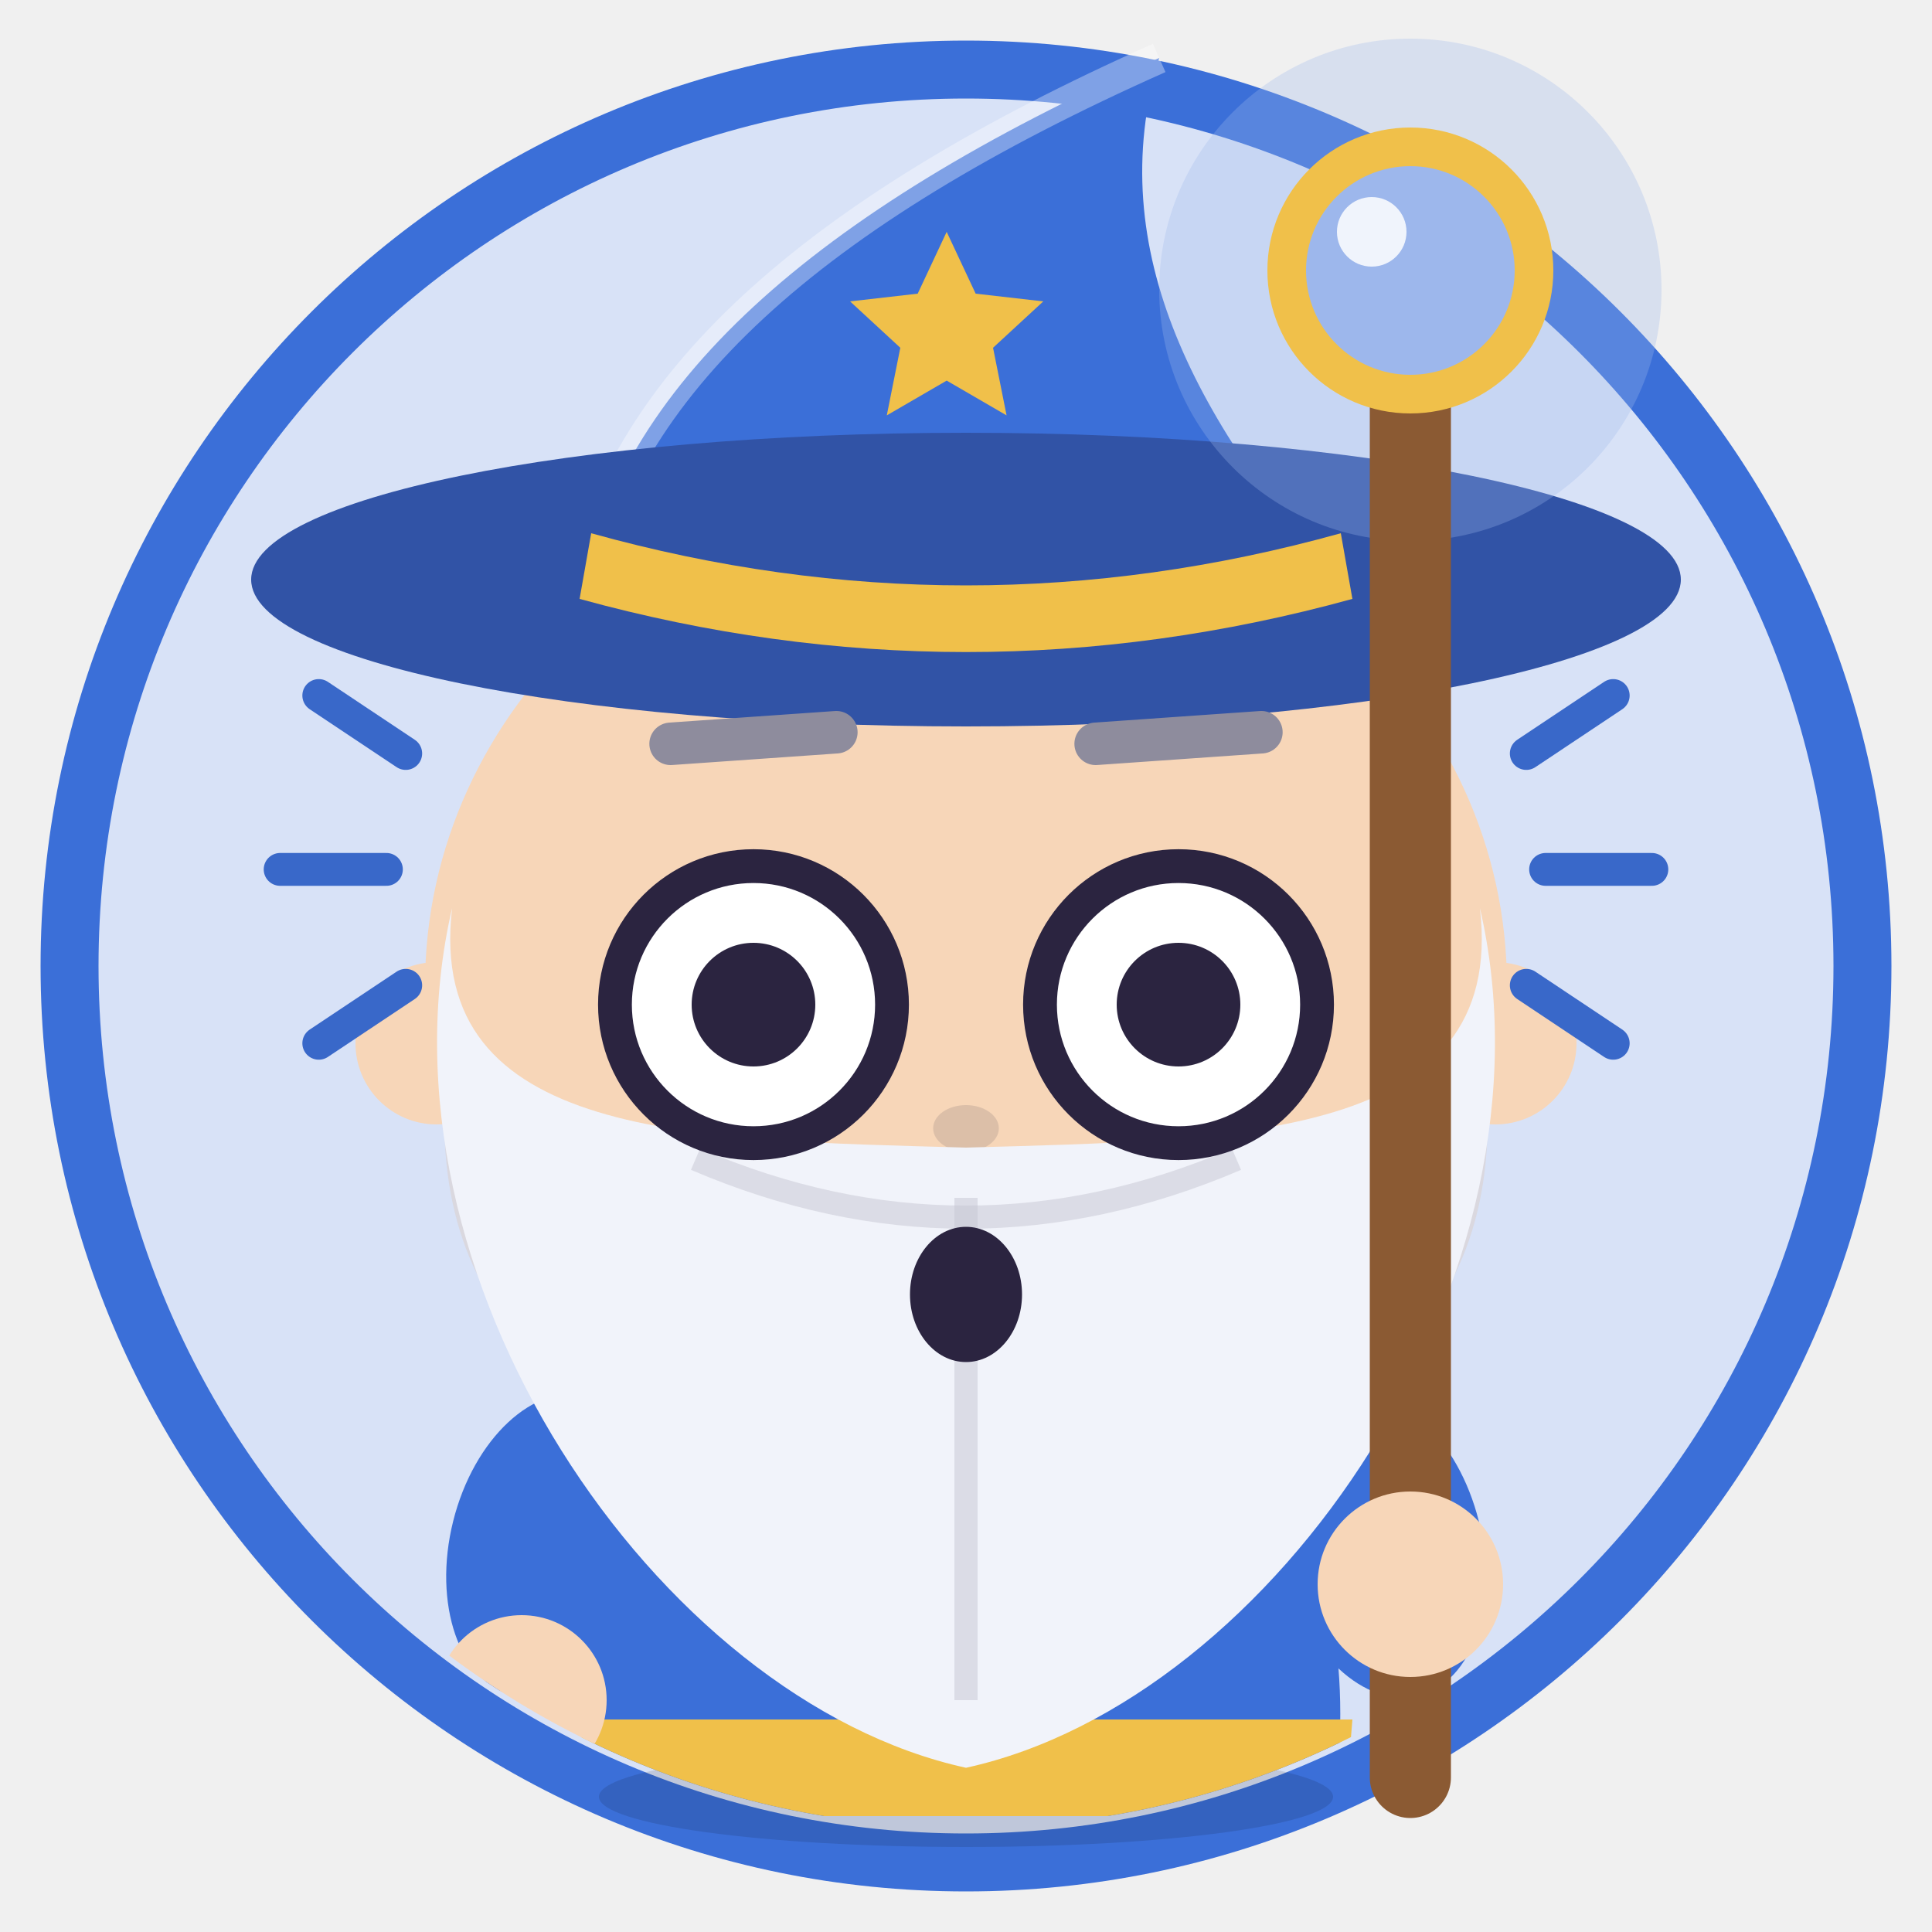
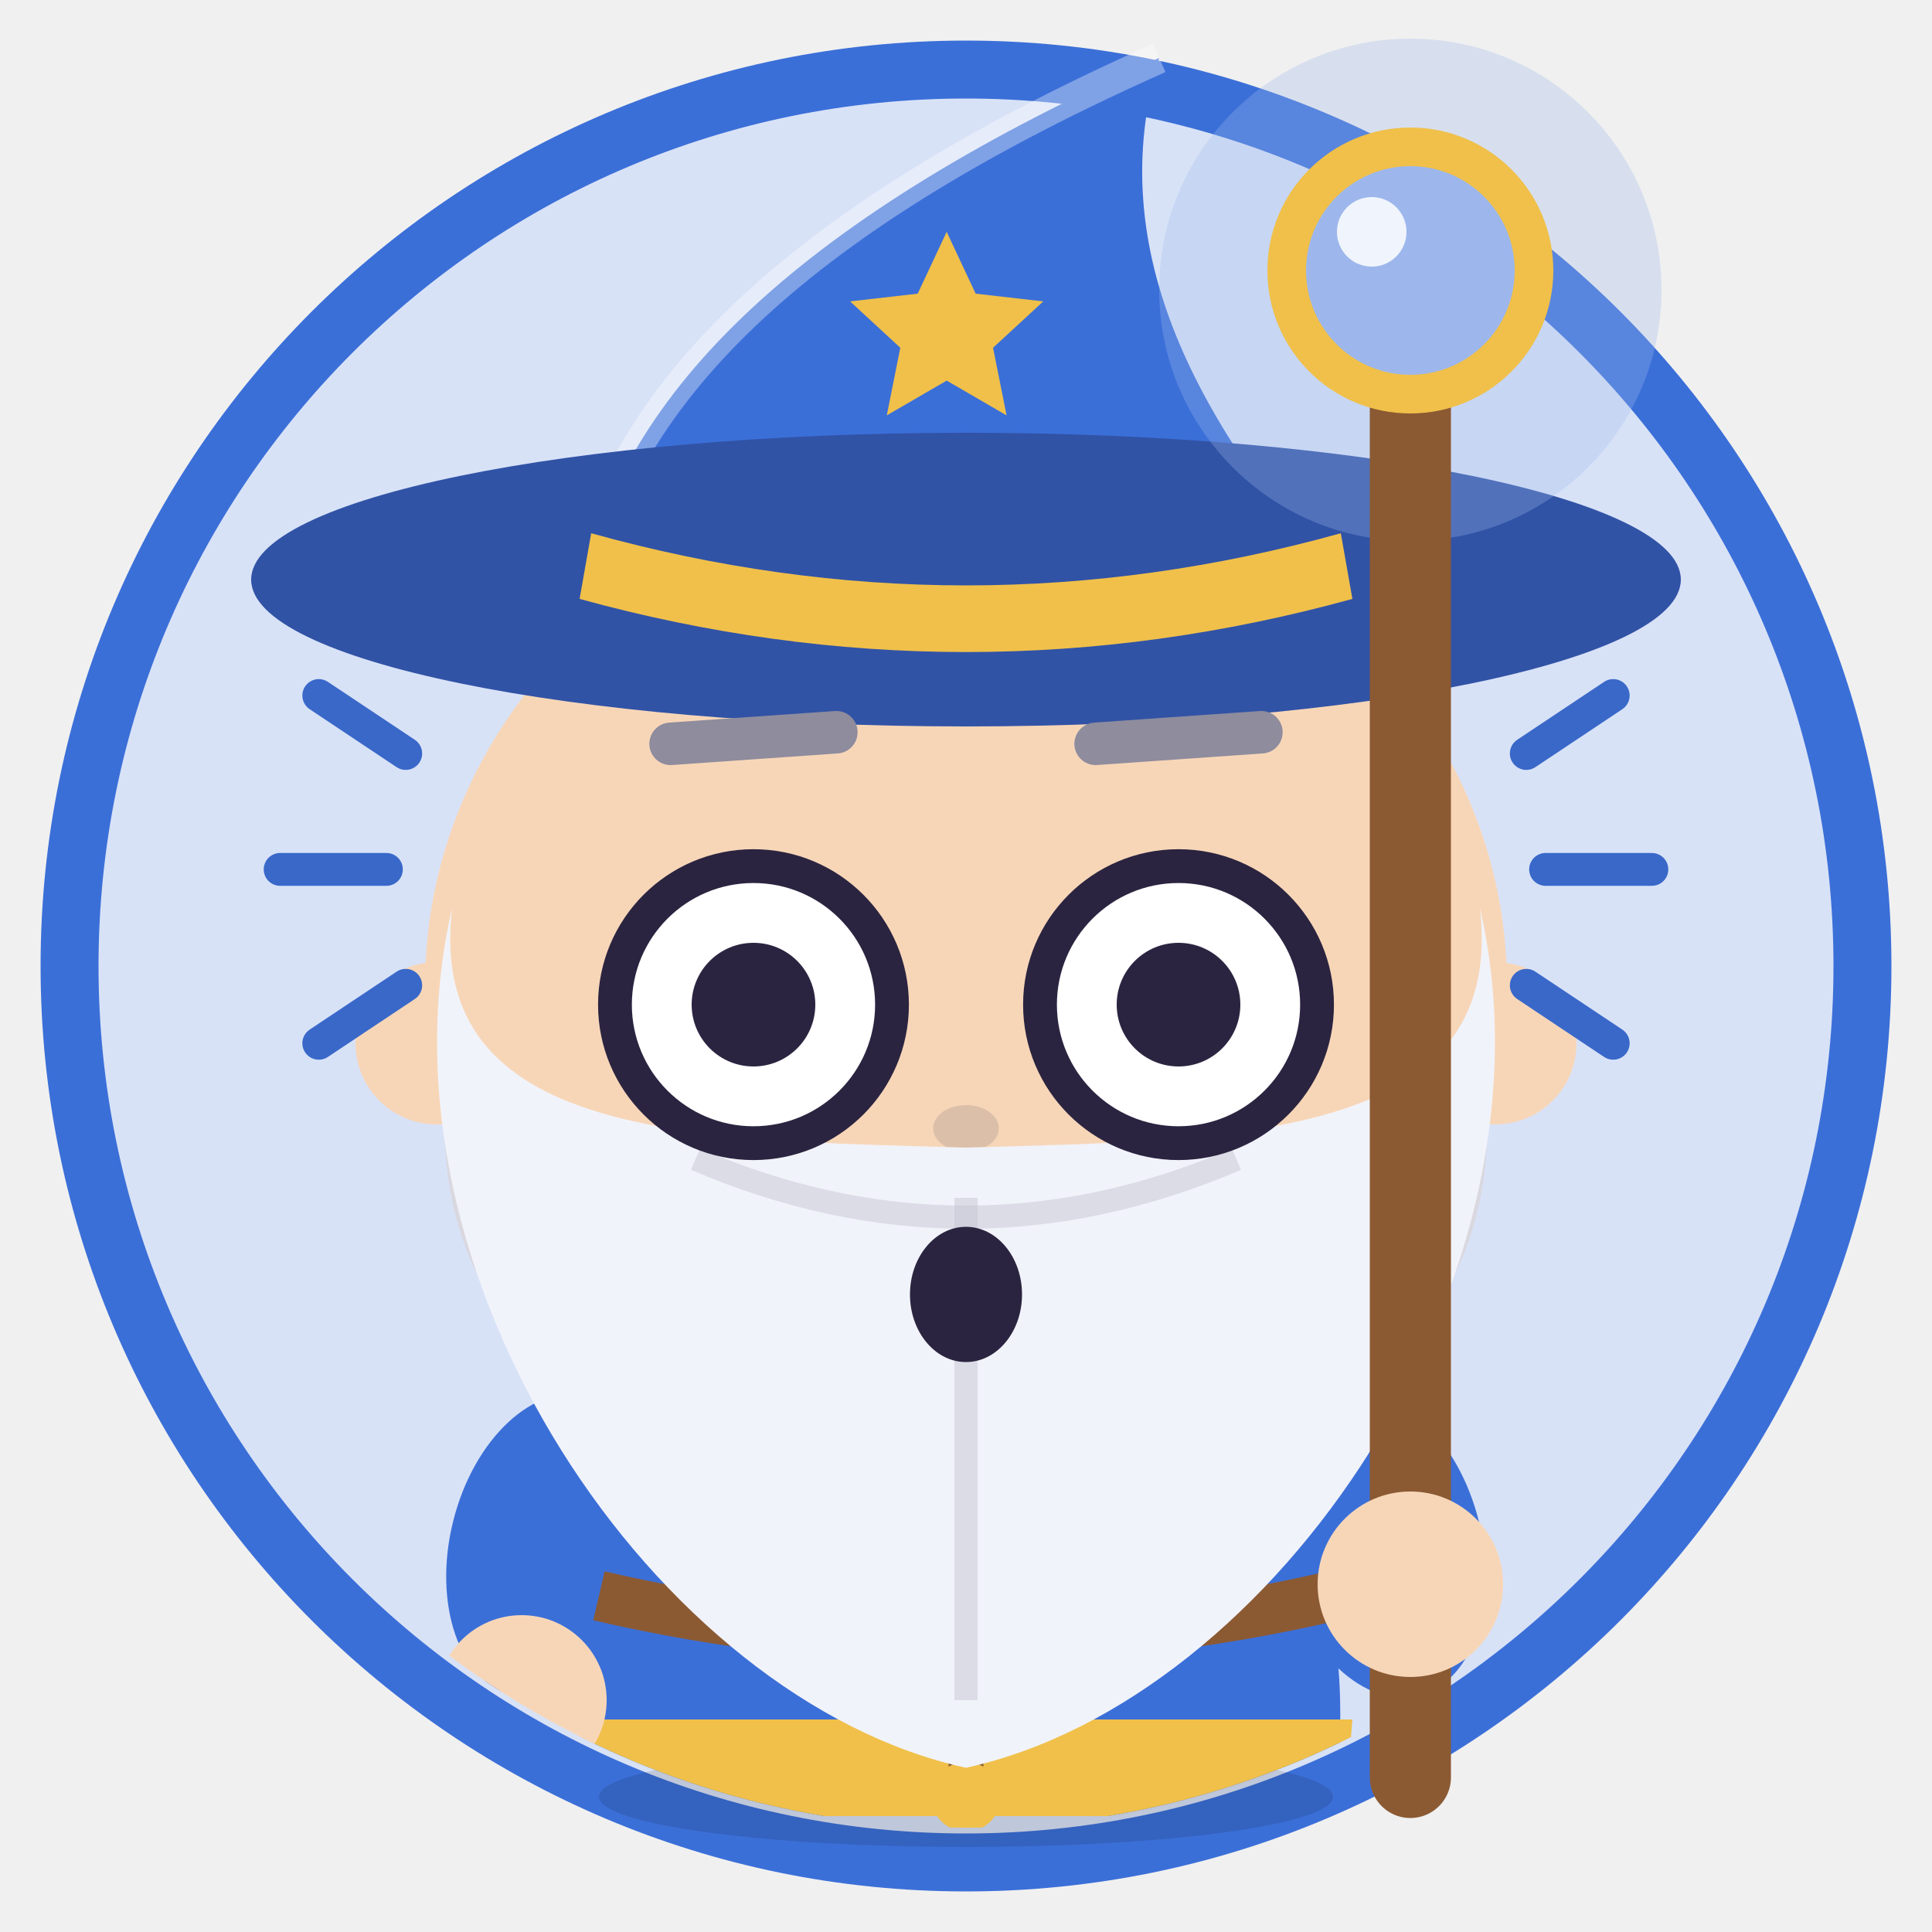
- <svg xmlns="http://www.w3.org/2000/svg" viewBox="0 0 100 100" class="av static d-a" data-dir="a" data-state="idle" data-expr="surprised" role="img" aria-label="Wizard agent">
+ <svg xmlns="http://www.w3.org/2000/svg" viewBox="0 0 100 100" class="av static" data-state="idle" data-expr="surprised" aria-hidden="true">
  <g class="frame" data-part="frame">
    <circle cx="50" cy="50" r="46.4" fill="#d8e2f7" stroke="#3b6fd8" stroke-width="3" class="ring" />
    <ellipse cx="50" cy="93" rx="19" ry="2.6" fill="#000" opacity=".12" />
  </g>
-   <g class="ch" style="transform-origin:50px 94px">
+   <g class="ch">
    <g class="body" data-part="body">
-       <clipPath id="adu30">
+       <clipPath id="adp">
        <circle cx="50" cy="50" r="44.6" />
      </clipPath>
-       <g clip-path="url(#adu30)">
+       <g clip-path="url(#adp)">
        <ellipse cx="28.5" cy="80" rx="5.2" ry="8" transform="rotate(14 28.5 80)" fill="#3b6fd8" />
        <ellipse cx="71.5" cy="80" rx="5.2" ry="8" transform="rotate(-14 71.5 80)" fill="#3b6fd8" />
        <path d="M31 94C29 79 35 71 50 71C65 71 71 79 69 94Z" fill="#3b6fd8" />
        <path d="M30 89H70L69.6 94H30.4Z" fill="#f0c04a" />
+         <path d="M31 82.6Q50 87 69 82.6" fill="none" stroke="#8b5a33" stroke-width="2.6" />
+         <path d="M50 83.6V92" stroke="#8b5a33" stroke-width="1.8" stroke-linecap="round" />
+         <circle cx="50" cy="93" r="1.8" fill="#f0c04a" />
        <path d="M50 73l1.5 3.2 3.5.4-2.6 2.4.7 3.5-3.1-1.8-3.1 1.8.7-3.5-2.6-2.4 3.5-.4z" fill="#f0c04a" />
        <circle cx="27" cy="88" r="4.4" fill="#f7d6b8" />
      </g>
    </g>
    <g class="head" data-part="head">
      <circle cx="22.6" cy="54" r="4.2" fill="#f7d6b8" />
      <circle cx="77.4" cy="54" r="4.2" fill="#f7d6b8" />
      <ellipse cx="50" cy="51" rx="28" ry="26" fill="#f7d6b8" />
      <path d="M23 58Q50 88 77 58Q77 76 50 77Q23 76 23 58Z" fill="#dcbfa8" opacity=".3" />
      <ellipse cx="50" cy="58.4" rx="1.7" ry="1.2" fill="#dcbfa8" />
      <path d="M23.4 47C22 59 36 59 50 59.4C64 59 78 59 76.6 47C81 66 66 88 50 91.5C34 88 19 66 23.4 47Z" fill="#f1f3fa" />
      <path d="M50 62V88" stroke="#c6c6d2" stroke-width="1.2" opacity=".5" />
      <path d="M36 60Q50 66 64 60" fill="none" stroke="#c6c6d2" stroke-width="1.2" opacity=".5" />
    </g>
    <g class="hat" data-part="hat">
      <path d="M30 31C32 20 42 11 60 3C57 13 62 22 70 31Z" fill="#3b6fd8" />
      <path d="M30 31C32 20 42 11 60 3" fill="none" stroke="#fff" stroke-width="1.6" opacity=".35" />
      <ellipse cx="50" cy="30" rx="37" ry="7.6" fill="#3153a6" />
      <path d="M30.6 27.6Q50 33 69.4 27.6L70 31Q50 36.5 30 31Z" fill="#f0c04a" />
      <path d="M49 12l1.5 3.2 3.5.4-2.6 2.4.7 3.5-3.1-1.8-3.1 1.8.7-3.5-2.6-2.4 3.5-.4z" fill="#f0c04a" />
    </g>
    <g class="eyes-brows" data-part="eyes-brows">
-       <g class="eyes" style="transform-origin:50px 52px">
+       <g class="eyes">
        <g transform="translate(39 52)">
          <circle r="7.17" fill="#fff" stroke="#2b2440" stroke-width="1.75" />
          <circle r="3.2" fill="#2b2440" />
        </g>
        <g transform="translate(61 52)">
          <circle r="7.17" fill="#fff" stroke="#2b2440" stroke-width="1.75" />
          <circle r="3.2" fill="#2b2440" />
        </g>
      </g>
      <g class="brows">
        <path d="M-4.3 0H4.3" transform="translate(39 38.2) rotate(-4)" stroke="#8e8c9d" stroke-width="2.2" stroke-linecap="round" fill="none" />
        <path d="M-4.3 0H4.3" transform="translate(61 38.2) rotate(-4)" stroke="#8e8c9d" stroke-width="2.2" stroke-linecap="round" fill="none" />
      </g>
    </g>
    <g class="mouth" data-part="mouth">
      <g class="mouth" transform="translate(50 64) scale(1)">
        <ellipse cy="3" rx="2.9" ry="3.5" fill="#2b2440" />
      </g>
    </g>
    <g class="fx" data-part="fx">
      <g class="fx">
        <path d="M21 39l-4.5 -3M20 45l-5.5 0M21 51l-4.5 3" stroke="#3968c9" stroke-width="1.7" stroke-linecap="round" />
        <path d="M79 39l4.5 -3M80 45l5.5 0M79 51l4.5 3" stroke="#3968c9" stroke-width="1.7" stroke-linecap="round" />
      </g>
    </g>
-     <g class="prop" data-part="prop">
-       <g class="prop" style="transform-origin:73px 82px">
-         <circle class="glow" opacity=".3" cx="73" cy="15" r="13" fill="#9db7ec" />
-         <path d="M73 15V92" stroke="#8b5a33" stroke-width="4.2" stroke-linecap="round" />
-         <circle cx="73" cy="14" r="6.4" fill="#9db7ec" stroke="#f0c04a" stroke-width="2" />
-         <circle cx="71" cy="12" r="1.8" fill="#fff" opacity=".85" />
-         <circle cx="73" cy="82" r="4.8" fill="#f7d6b8" />
-       </g>
+     <g class="prop" data-part="prop" data-prop="staff">
+       <circle class="glow" opacity=".3" cx="73" cy="15" r="13" fill="#9db7ec" />
+       <path d="M73 15V92" stroke="#8b5a33" stroke-width="4.2" stroke-linecap="round" />
+       <circle cx="73" cy="14" r="6.4" fill="#9db7ec" stroke="#f0c04a" stroke-width="2" />
+       <circle cx="71" cy="12" r="1.8" fill="#fff" opacity=".85" />
+       <circle cx="73" cy="82" r="4.8" fill="#f7d6b8" />
    </g>
  </g>
  <g class="state" data-part="state">
    <g class="fg" />
  </g>
</svg>
